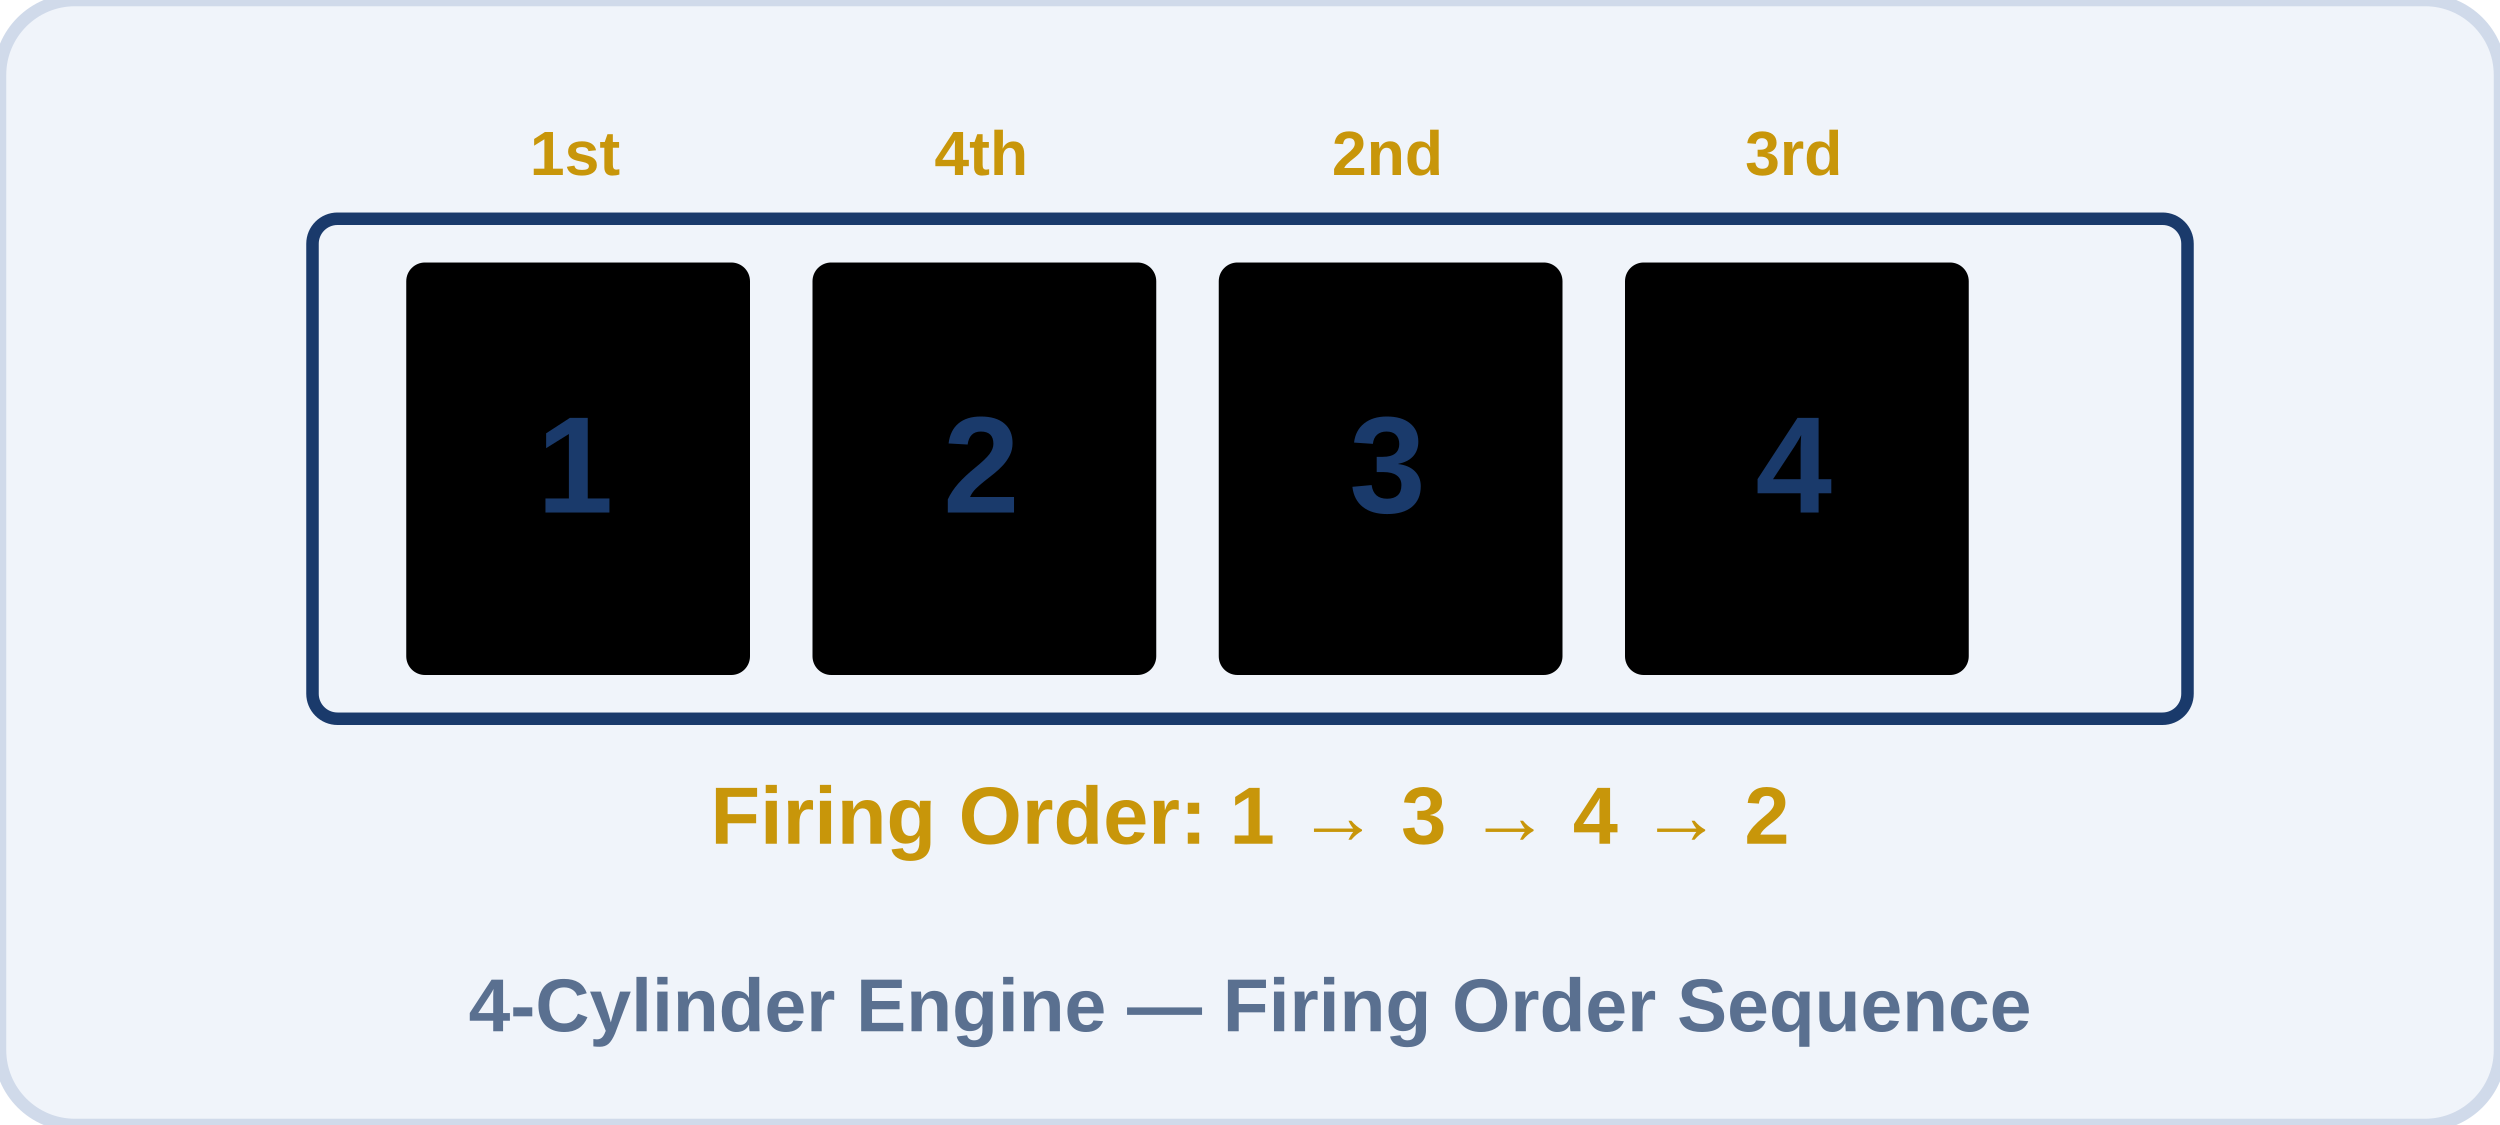
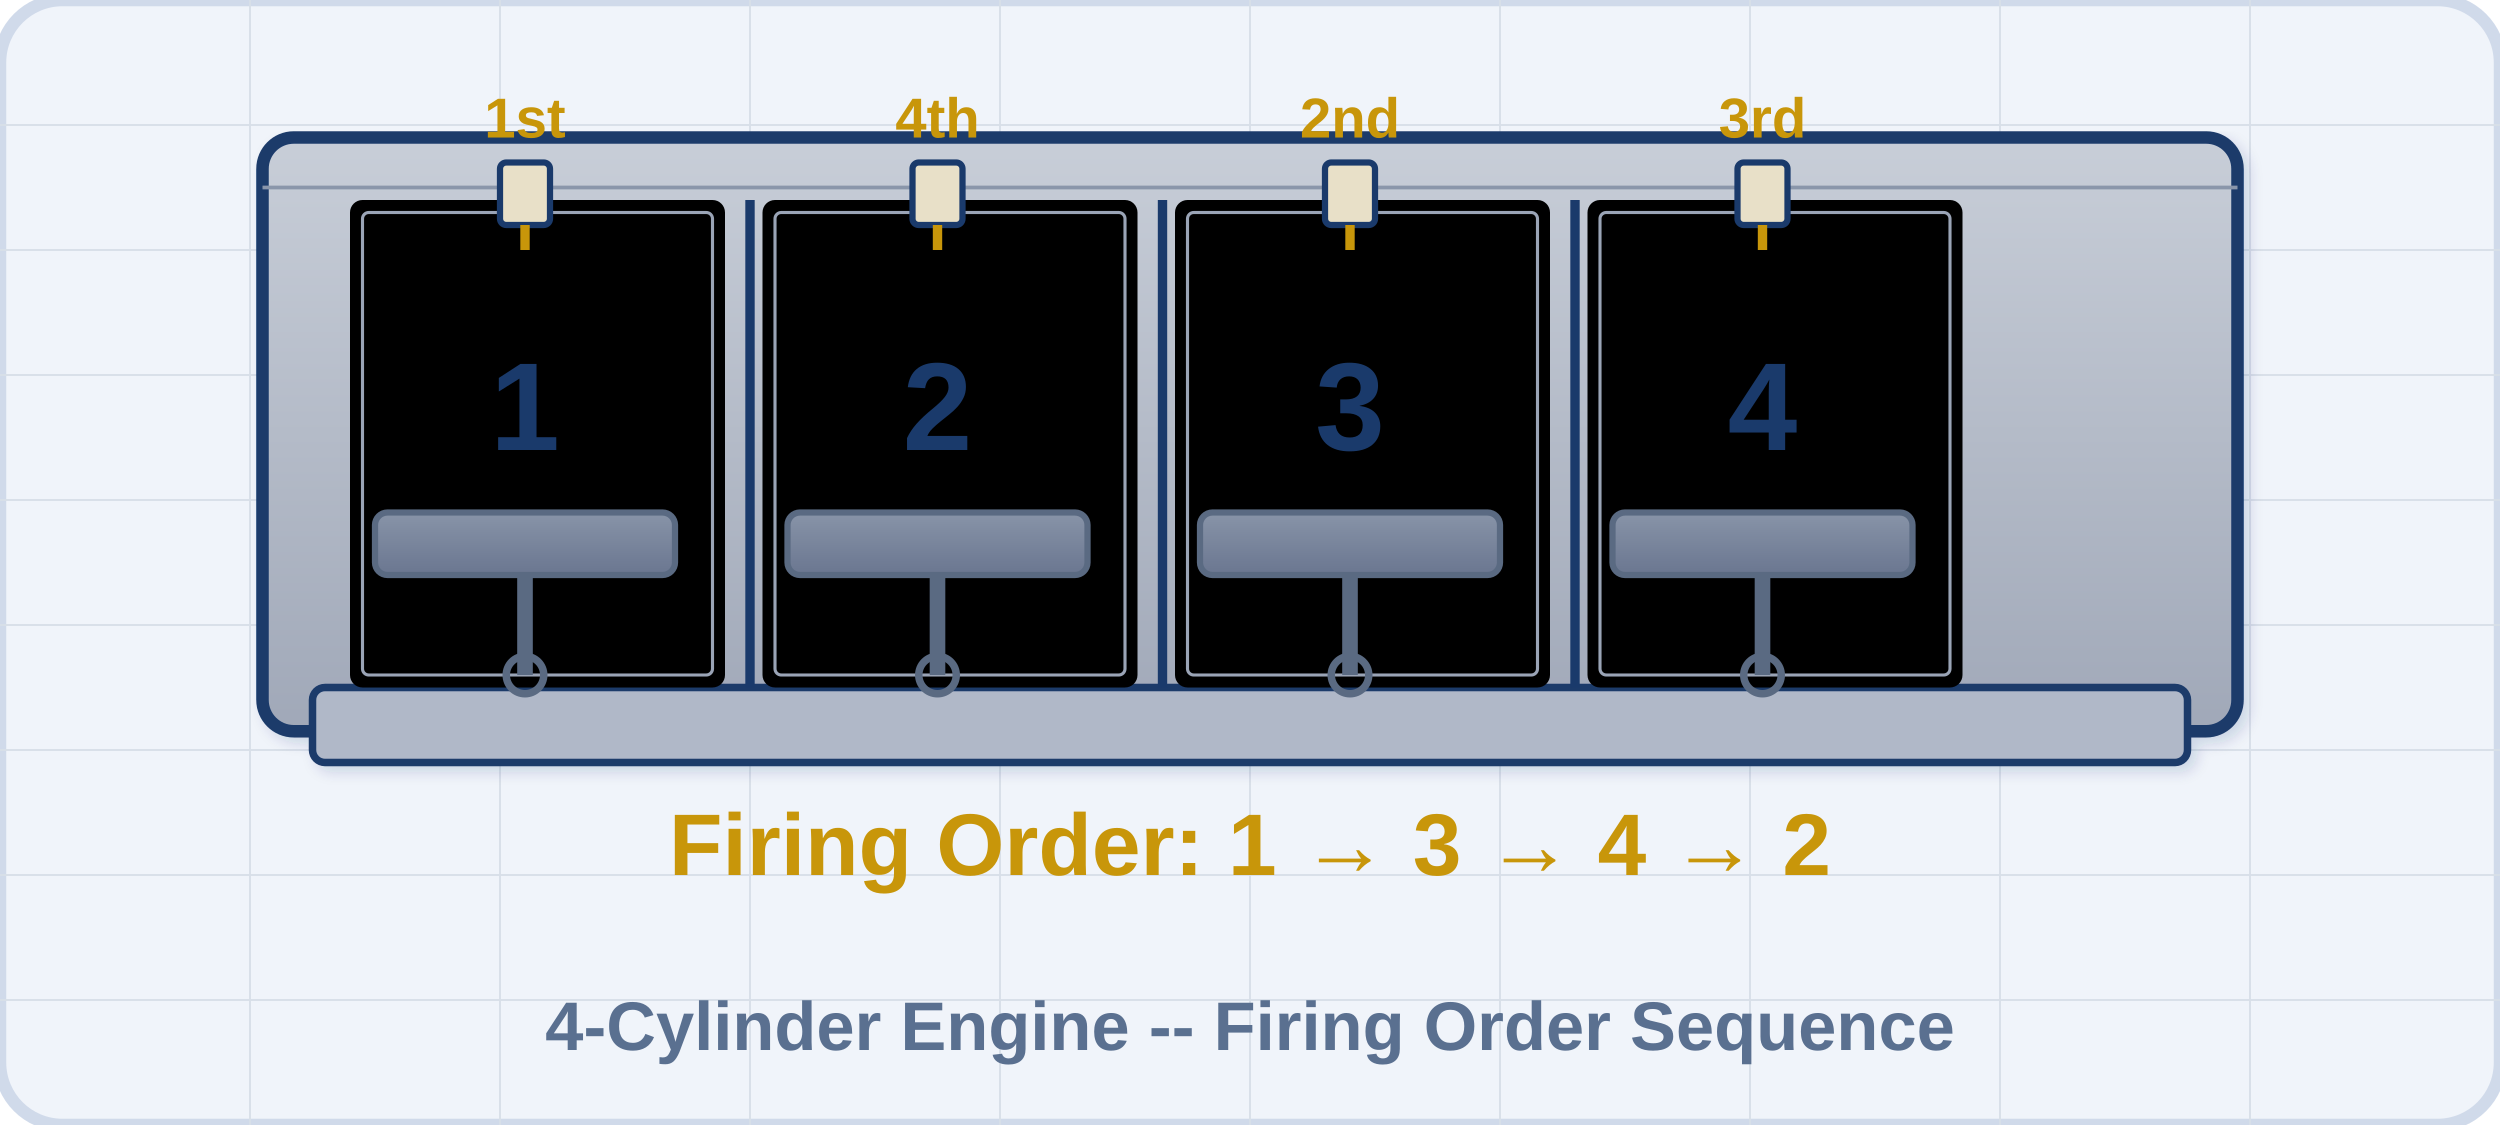
<svg xmlns="http://www.w3.org/2000/svg" width="400" height="180" viewBox="0 0 400 180">
+   <defs>
+     <linearGradient id="blockG" x1="0" y1="0" x2="0" y2="1">
+       <stop offset="0%" stop-color="#c8ced8" />
+       <stop offset="100%" stop-color="#a0a8b8" />
+     </linearGradient>
+     <linearGradient id="cylG" x1="0" y1="0" x2="1" y2="0">
+       <stop offset="0%" stop-color="#e2e6ee" />
+       <stop offset="50%" stop-color="#f0f2f6" />
+       <stop offset="100%" stop-color="#d8dce6" />
+     </linearGradient>
+     <linearGradient id="pistonG" x1="0" y1="0" x2="0" y2="1">
+       <stop offset="0%" stop-color="#8894a8" />
+       <stop offset="100%" stop-color="#6a7690" />
+     </linearGradient>
+     <filter id="es" x="-2%" y="-2%" width="106%" height="106%">
+       <feDropShadow dx="1" dy="1" stdDeviation="1" flood-color="#1a3a6b" flood-opacity="0.15" />
+     </filter>
+   </defs>
  <style>
-     @keyframes fire1 { 0%,10% { fill: #c8960a; opacity: .9; } 11%,100% { fill: #dce4f0; opacity: 1; } }
-     @keyframes fire3 { 0%,25% { fill: #dce4f0; } 26%,35% { fill: #c8960a; opacity: .9; } 36%,100% { fill: #dce4f0; opacity: 1; } }
-     @keyframes fire4 { 0%,50% { fill: #dce4f0; } 51%,60% { fill: #c8960a; opacity: .9; } 61%,100% { fill: #dce4f0; opacity: 1; } }
-     @keyframes fire2 { 0%,75% { fill: #dce4f0; } 76%,85% { fill: #c8960a; opacity: .9; } 86%,100% { fill: #dce4f0; opacity: 1; } }
-     @keyframes glow1 { 0%,10% { stroke: #c8960a; stroke-width: 3; } 11%,100% { stroke: #1a3a6b; stroke-width: 2; } }
-     @keyframes glow3 { 0%,25% { stroke: #1a3a6b; stroke-width: 2; } 26%,35% { stroke: #c8960a; stroke-width: 3; } 36%,100% { stroke: #1a3a6b; stroke-width: 2; } }
-     @keyframes glow4 { 0%,50% { stroke: #1a3a6b; stroke-width: 2; } 51%,60% { stroke: #c8960a; stroke-width: 3; } 61%,100% { stroke: #1a3a6b; stroke-width: 2; } }
-     @keyframes glow2 { 0%,75% { stroke: #1a3a6b; stroke-width: 2; } 76%,85% { stroke: #c8960a; stroke-width: 3; } 86%,100% { stroke: #1a3a6b; stroke-width: 2; } }
-     .c1 { animation: fire1 2.4s ease infinite; }
-     .c2 { animation: fire2 2.4s ease infinite; }
-     .c3 { animation: fire3 2.4s ease infinite; }
-     .c4 { animation: fire4 2.4s ease infinite; }
-     .s1 { animation: glow1 2.4s ease infinite; }
-     .s2 { animation: glow2 2.4s ease infinite; }
-     .s3 { animation: glow3 2.4s ease infinite; }
-     .s4 { animation: glow4 2.4s ease infinite; }
+     @keyframes fire1 { 0%,12% { fill: #e8940a; opacity:0.85; } 13%,100% { fill: #e2e6ee; opacity:1; } }
+     @keyframes fire3 { 0%,24% { fill: #e2e6ee; } 25%,37% { fill: #e8940a; opacity:0.85; } 38%,100% { fill: #e2e6ee; opacity:1; } }
+     @keyframes fire4 { 0%,49% { fill: #e2e6ee; } 50%,62% { fill: #e8940a; opacity:0.85; } 63%,100% { fill: #e2e6ee; opacity:1; } }
+     @keyframes fire2 { 0%,74% { fill: #e2e6ee; } 75%,87% { fill: #e8940a; opacity:0.85; } 88%,100% { fill: #e2e6ee; opacity:1; } }
+     @keyframes glow1 { 0%,12% { stroke:#e8940a;stroke-width:2.5; } 13%,100% { stroke:#1a3a6b;stroke-width:1.5; } }
+     @keyframes glow3 { 0%,24% { stroke:#1a3a6b;stroke-width:1.5; } 25%,37% { stroke:#e8940a;stroke-width:2.5; } 38%,100% { stroke:#1a3a6b;stroke-width:1.5; } }
+     @keyframes glow4 { 0%,49% { stroke:#1a3a6b;stroke-width:1.5; } 50%,62% { stroke:#e8940a;stroke-width:2.5; } 63%,100% { stroke:#1a3a6b;stroke-width:1.5; } }
+     @keyframes glow2 { 0%,74% { stroke:#1a3a6b;stroke-width:1.5; } 75%,87% { stroke:#e8940a;stroke-width:2.5; } 88%,100% { stroke:#1a3a6b;stroke-width:1.5; } }
+     @keyframes sparkAnim { 0%,100% { opacity:0.3; } 50% { opacity:1; } }
+     .c1 { animation: fire1 2.8s ease infinite; }
+     .c2 { animation: fire2 2.8s ease infinite; }
+     .c3 { animation: fire3 2.8s ease infinite; }
+     .c4 { animation: fire4 2.8s ease infinite; }
+     .s1 { animation: glow1 2.8s ease infinite; }
+     .s2 { animation: glow2 2.8s ease infinite; }
+     .s3 { animation: glow3 2.8s ease infinite; }
+     .s4 { animation: glow4 2.8s ease infinite; }
    text { font-family: Arial, sans-serif; }
  </style>
-   <rect width="400" height="180" rx="12" fill="#f0f4fa" stroke="#d0daea" stroke-width="2" />
-   <rect x="50" y="35" width="300" height="80" rx="4" fill="none" stroke="#1a3a6b" stroke-width="2" />
-   <rect x="65" y="42" width="55" height="66" rx="3" class="c1 s1" />
-   <text x="92" y="82" text-anchor="middle" font-size="22" font-weight="700" fill="#1a3a6b">1</text>
-   <rect x="130" y="42" width="55" height="66" rx="3" class="c2 s2" />
-   <text x="157" y="82" text-anchor="middle" font-size="22" font-weight="700" fill="#1a3a6b">2</text>
-   <rect x="195" y="42" width="55" height="66" rx="3" class="c3 s3" />
-   <text x="222" y="82" text-anchor="middle" font-size="22" font-weight="700" fill="#1a3a6b">3</text>
-   <rect x="260" y="42" width="55" height="66" rx="3" class="c4 s4" />
-   <text x="287" y="82" text-anchor="middle" font-size="22" font-weight="700" fill="#1a3a6b">4</text>
-   <text x="200" y="135" text-anchor="middle" font-size="13" font-weight="700" fill="#c8960a">Firing Order: 1 → 3 → 4 → 2</text>
-   <text x="92" y="28" text-anchor="middle" font-size="10" font-weight="600" fill="#c8960a">1st</text>
-   <text x="222" y="28" text-anchor="middle" font-size="10" font-weight="600" fill="#c8960a">2nd</text>
-   <text x="287" y="28" text-anchor="middle" font-size="10" font-weight="600" fill="#c8960a">3rd</text>
-   <text x="157" y="28" text-anchor="middle" font-size="10" font-weight="600" fill="#c8960a">4th</text>
-   <text x="200" y="165" text-anchor="middle" font-size="12" font-weight="600" fill="#5a7090">4-Cylinder Engine — Firing Order Sequence</text>
+   <rect width="400" height="180" rx="10" fill="#f0f4fa" stroke="#d0daea" stroke-width="2" />
+   <g stroke="#d8dfe8" stroke-width="0.3">
+     <line x1="0" y1="20" x2="400" y2="20" />
+     <line x1="0" y1="40" x2="400" y2="40" />
+     <line x1="0" y1="60" x2="400" y2="60" />
+     <line x1="0" y1="80" x2="400" y2="80" />
+     <line x1="0" y1="100" x2="400" y2="100" />
+     <line x1="0" y1="120" x2="400" y2="120" />
+     <line x1="0" y1="140" x2="400" y2="140" />
+     <line x1="0" y1="160" x2="400" y2="160" />
+     <line x1="40" y1="0" x2="40" y2="180" />
+     <line x1="80" y1="0" x2="80" y2="180" />
+     <line x1="120" y1="0" x2="120" y2="180" />
+     <line x1="160" y1="0" x2="160" y2="180" />
+     <line x1="200" y1="0" x2="200" y2="180" />
+     <line x1="240" y1="0" x2="240" y2="180" />
+     <line x1="280" y1="0" x2="280" y2="180" />
+     <line x1="320" y1="0" x2="320" y2="180" />
+     <line x1="360" y1="0" x2="360" y2="180" />
+   </g>
+   <g filter="url(#es)">
+     <rect x="42" y="22" width="316" height="95" rx="5" fill="url(#blockG)" stroke="#1a3a6b" stroke-width="2" />
+     <line x1="42" y1="30" x2="358" y2="30" stroke="#8a96aa" stroke-width="0.6" />
+     <rect x="50" y="110" width="300" height="12" rx="2" fill="#b0b8c8" stroke="#1a3a6b" stroke-width="1.2" />
+   </g>
+   <g>
+     <rect x="56" y="32" width="60" height="78" rx="2" class="c1 s1" />
+     <rect x="58" y="34" width="56" height="74" rx="1" fill="none" stroke="#9aa4b6" stroke-width="0.5" />
+     <rect x="60" y="82" width="48" height="10" rx="2" fill="url(#pistonG)" stroke="#5a6a82" stroke-width="1" />
+     <line x1="84" y1="92" x2="84" y2="108" stroke="#5a6a82" stroke-width="2.5" />
+     <circle cx="84" cy="108" r="3" fill="none" stroke="#5a6a82" stroke-width="1.2" />
+     <rect x="80" y="26" width="8" height="10" rx="1" fill="#e8e0c8" stroke="#1a3a6b" stroke-width="1" />
+     <line x1="84" y1="36" x2="84" y2="40" stroke="#c8960a" stroke-width="1.5" />
+     <text x="84" y="22" text-anchor="middle" font-size="9" font-weight="700" fill="#c8960a">1st</text>
+     <text x="84" y="72" text-anchor="middle" font-size="20" font-weight="700" fill="#1a3a6b">1</text>
+   </g>
+   <g>
+     <rect x="122" y="32" width="60" height="78" rx="2" class="c2 s2" />
+     <rect x="124" y="34" width="56" height="74" rx="1" fill="none" stroke="#9aa4b6" stroke-width="0.5" />
+     <rect x="126" y="82" width="48" height="10" rx="2" fill="url(#pistonG)" stroke="#5a6a82" stroke-width="1" />
+     <line x1="150" y1="92" x2="150" y2="108" stroke="#5a6a82" stroke-width="2.5" />
+     <circle cx="150" cy="108" r="3" fill="none" stroke="#5a6a82" stroke-width="1.2" />
+     <rect x="146" y="26" width="8" height="10" rx="1" fill="#e8e0c8" stroke="#1a3a6b" stroke-width="1" />
+     <line x1="150" y1="36" x2="150" y2="40" stroke="#c8960a" stroke-width="1.5" />
+     <text x="150" y="22" text-anchor="middle" font-size="9" font-weight="700" fill="#c8960a">4th</text>
+     <text x="150" y="72" text-anchor="middle" font-size="20" font-weight="700" fill="#1a3a6b">2</text>
+   </g>
+   <g>
+     <rect x="188" y="32" width="60" height="78" rx="2" class="c3 s3" />
+     <rect x="190" y="34" width="56" height="74" rx="1" fill="none" stroke="#9aa4b6" stroke-width="0.5" />
+     <rect x="192" y="82" width="48" height="10" rx="2" fill="url(#pistonG)" stroke="#5a6a82" stroke-width="1" />
+     <line x1="216" y1="92" x2="216" y2="108" stroke="#5a6a82" stroke-width="2.5" />
+     <circle cx="216" cy="108" r="3" fill="none" stroke="#5a6a82" stroke-width="1.2" />
+     <rect x="212" y="26" width="8" height="10" rx="1" fill="#e8e0c8" stroke="#1a3a6b" stroke-width="1" />
+     <line x1="216" y1="36" x2="216" y2="40" stroke="#c8960a" stroke-width="1.5" />
+     <text x="216" y="22" text-anchor="middle" font-size="9" font-weight="700" fill="#c8960a">2nd</text>
+     <text x="216" y="72" text-anchor="middle" font-size="20" font-weight="700" fill="#1a3a6b">3</text>
+   </g>
+   <g>
+     <rect x="254" y="32" width="60" height="78" rx="2" class="c4 s4" />
+     <rect x="256" y="34" width="56" height="74" rx="1" fill="none" stroke="#9aa4b6" stroke-width="0.5" />
+     <rect x="258" y="82" width="48" height="10" rx="2" fill="url(#pistonG)" stroke="#5a6a82" stroke-width="1" />
+     <line x1="282" y1="92" x2="282" y2="108" stroke="#5a6a82" stroke-width="2.5" />
+     <circle cx="282" cy="108" r="3" fill="none" stroke="#5a6a82" stroke-width="1.2" />
+     <rect x="278" y="26" width="8" height="10" rx="1" fill="#e8e0c8" stroke="#1a3a6b" stroke-width="1" />
+     <line x1="282" y1="36" x2="282" y2="40" stroke="#c8960a" stroke-width="1.5" />
+     <text x="282" y="22" text-anchor="middle" font-size="9" font-weight="700" fill="#c8960a">3rd</text>
+     <text x="282" y="72" text-anchor="middle" font-size="20" font-weight="700" fill="#1a3a6b">4</text>
+   </g>
+   <line x1="120" y1="32" x2="120" y2="110" stroke="#1a3a6b" stroke-width="1.5" />
+   <line x1="186" y1="32" x2="186" y2="110" stroke="#1a3a6b" stroke-width="1.5" />
+   <line x1="252" y1="32" x2="252" y2="110" stroke="#1a3a6b" stroke-width="1.5" />
+   <text x="200" y="140" text-anchor="middle" font-size="14" font-weight="700" fill="#c8960a">Firing Order: 1 → 3 → 4 → 2</text>
+   <text x="200" y="168" text-anchor="middle" font-size="11" font-weight="600" fill="#5a7090">4-Cylinder Engine -- Firing Order Sequence</text>
</svg>
